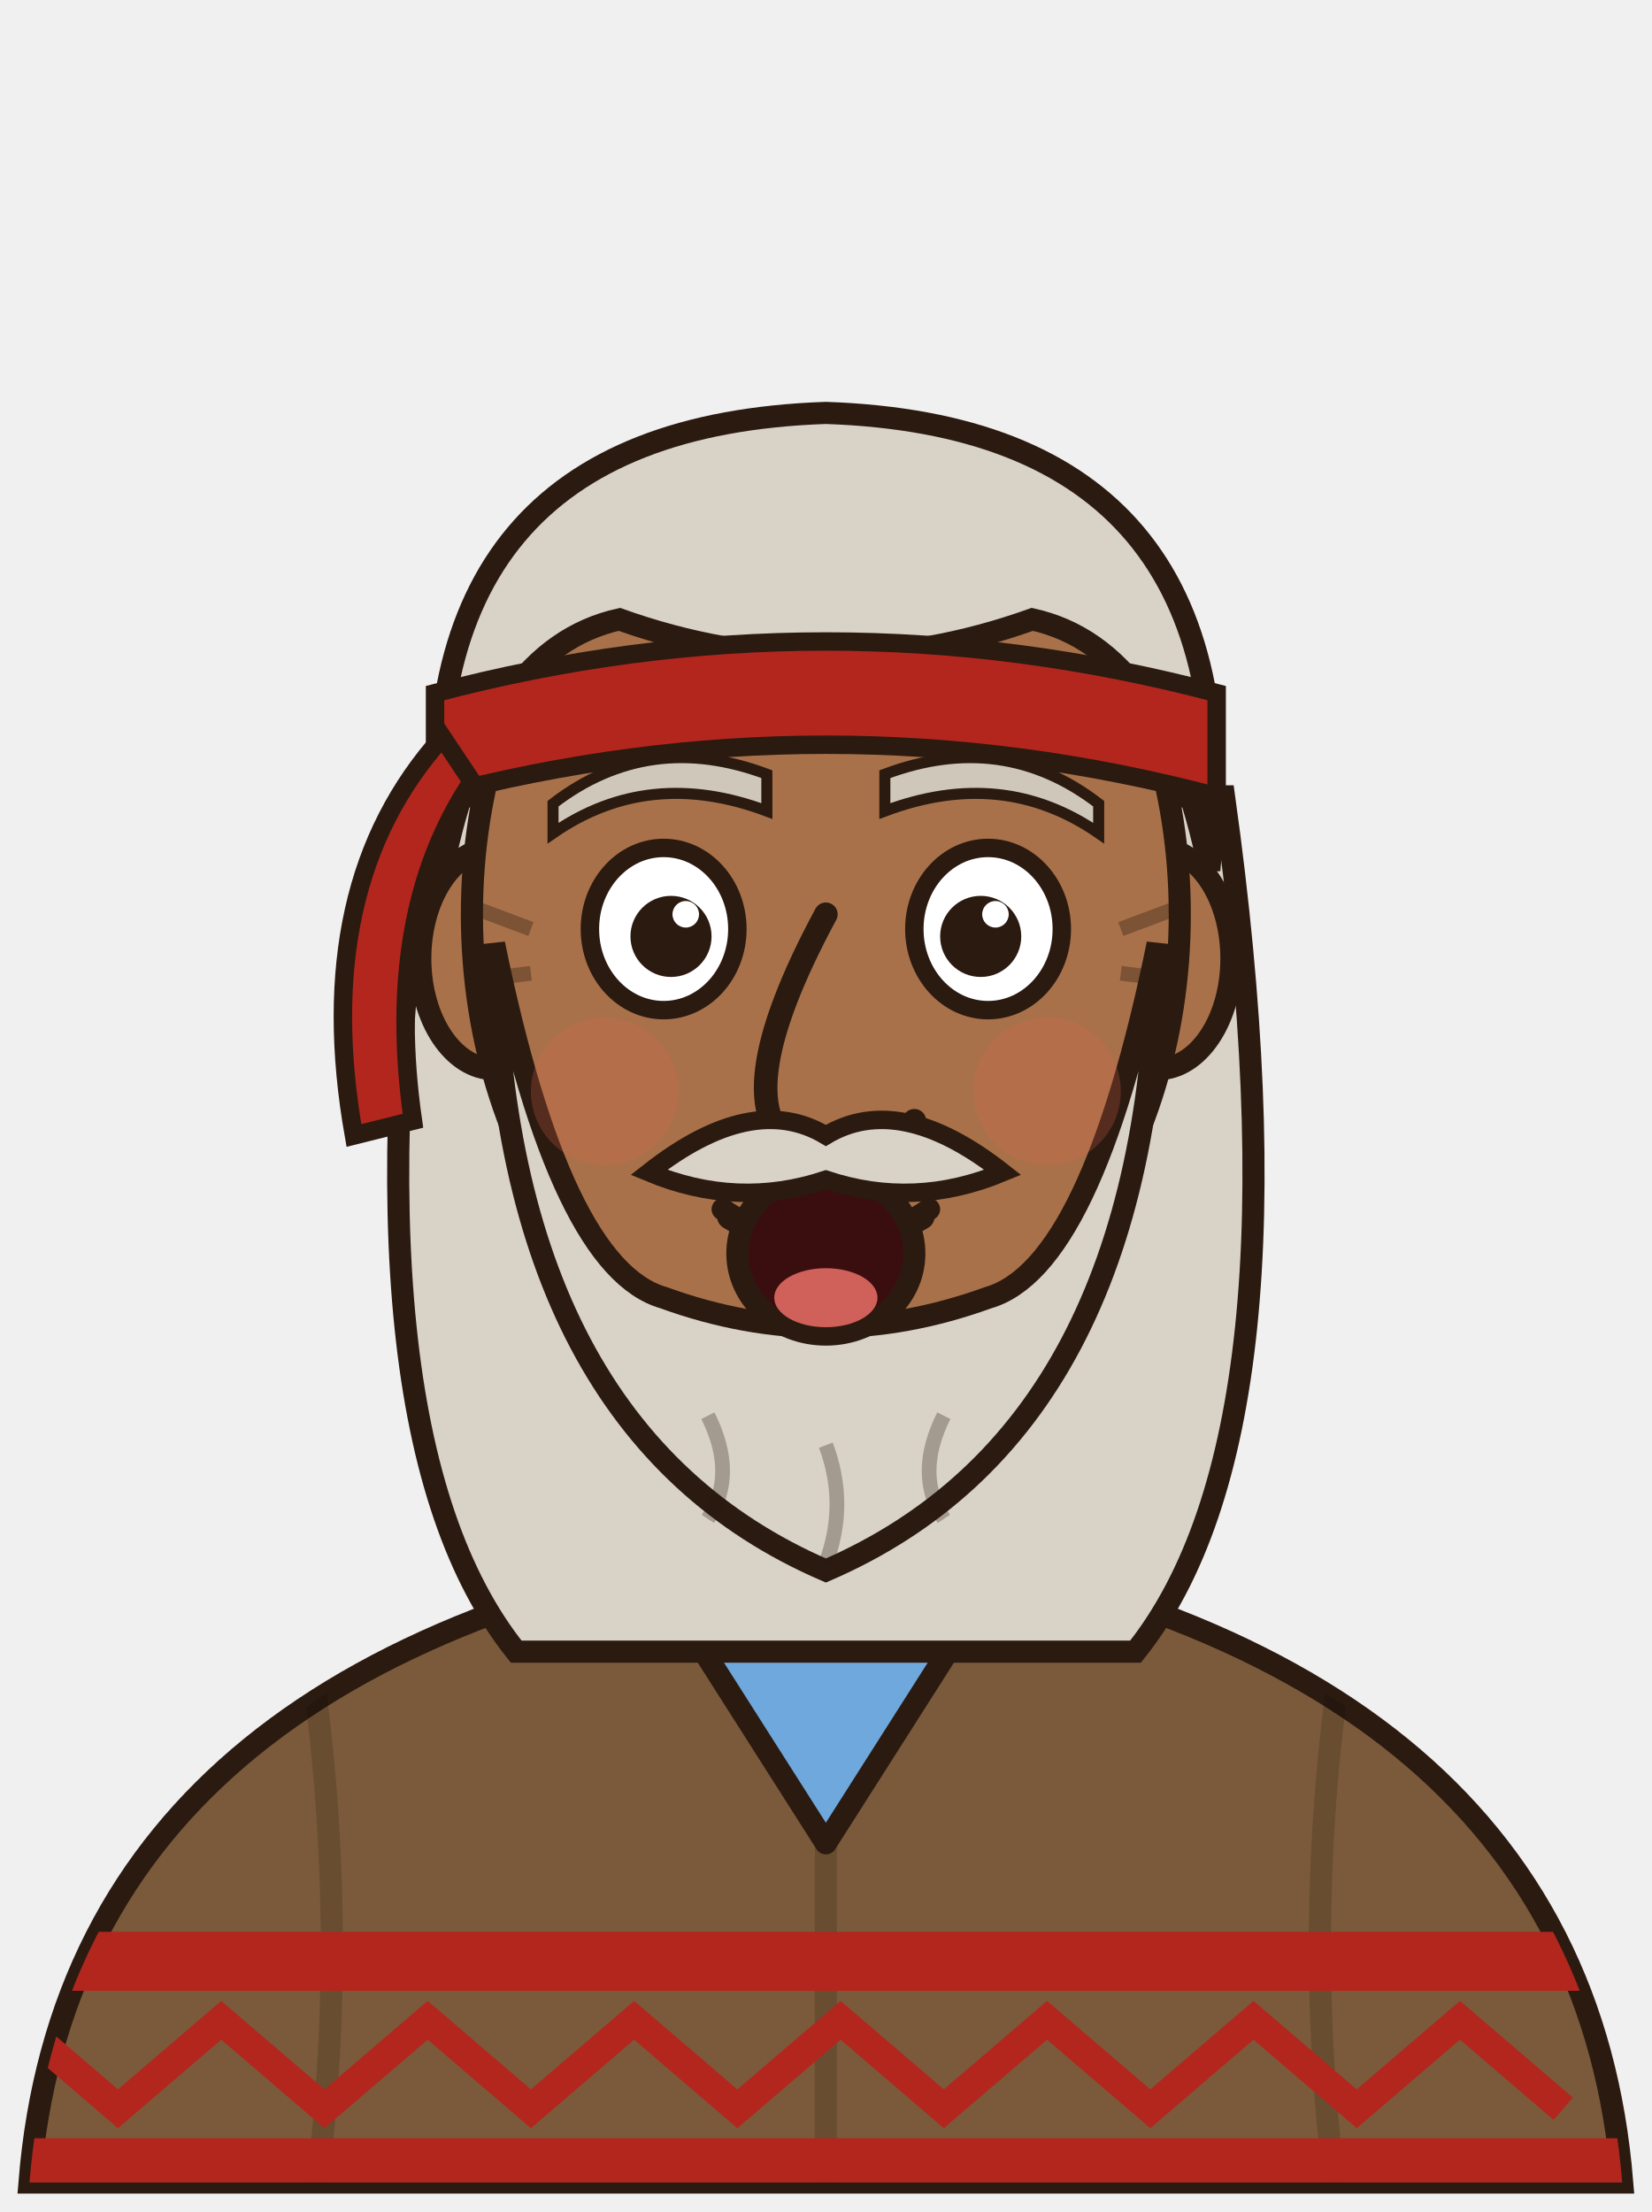
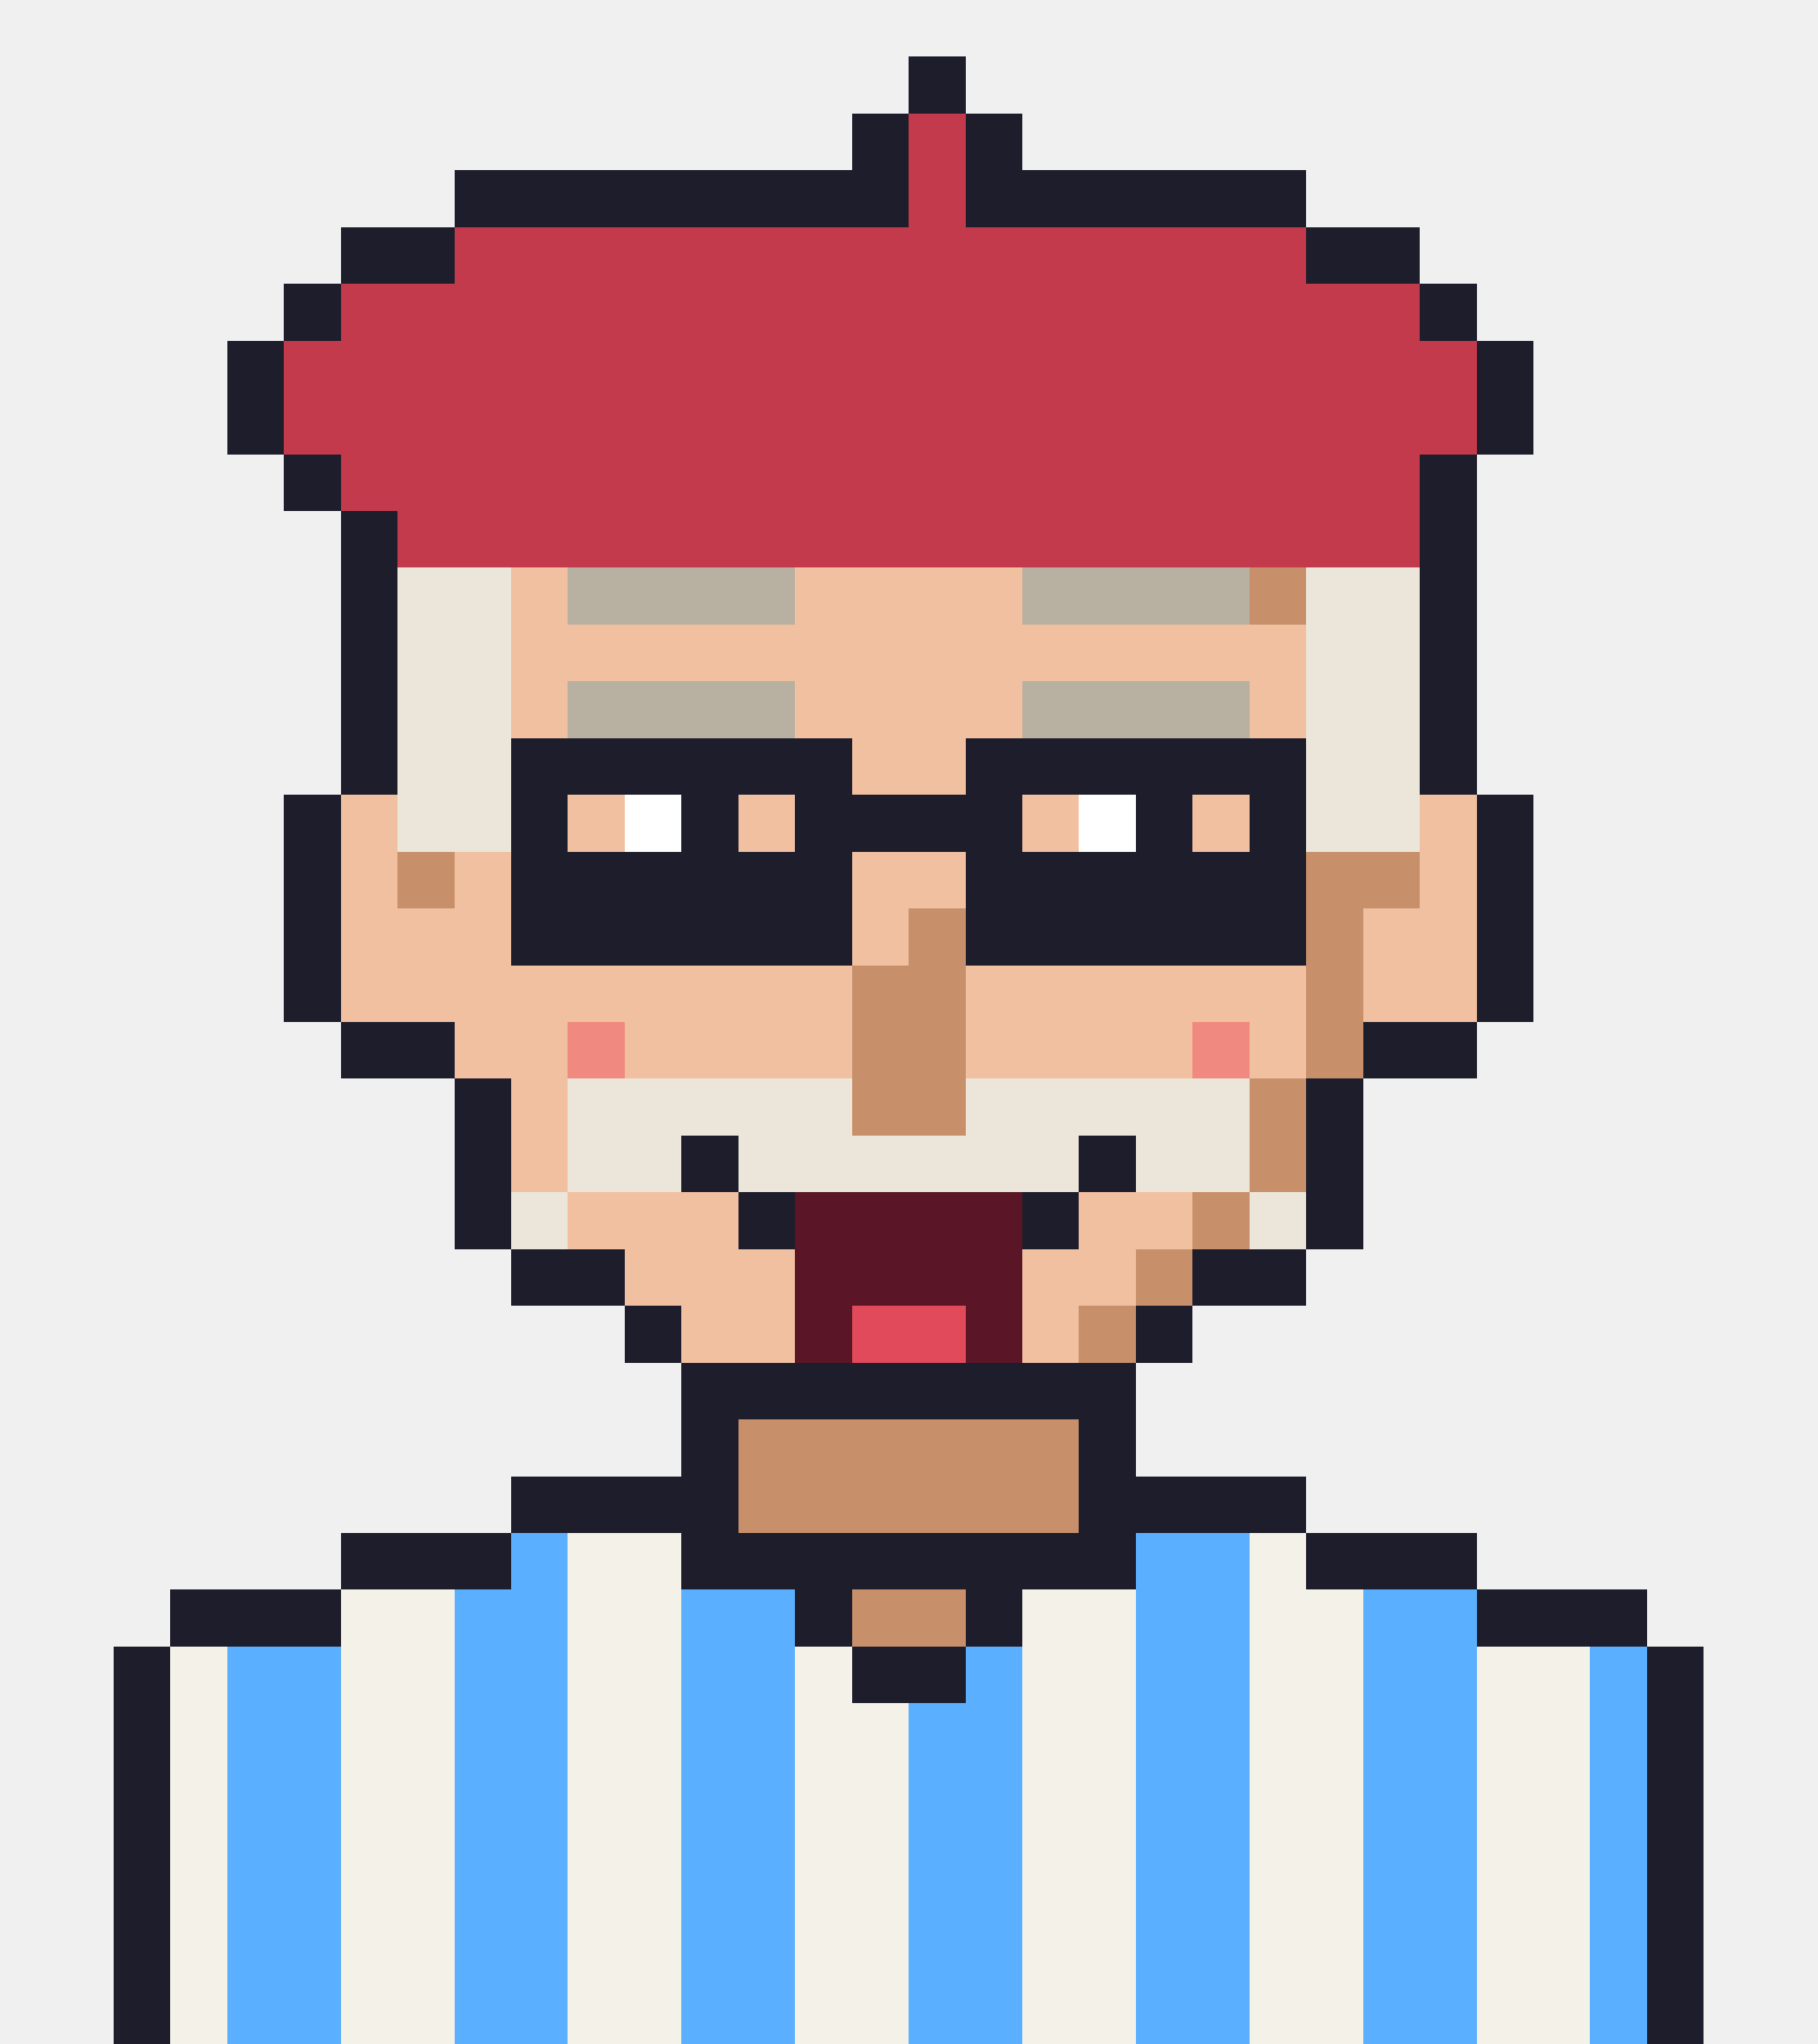
- <svg xmlns="http://www.w3.org/2000/svg" viewBox="-12 -24 224 300">
-   <defs>
-     <clipPath id="cp-g2">
-       <path d="M-8 272 Q-2 198 100 184 Q202 198 208 272 Z" />
-     </clipPath>
-   </defs>
+ <svg xmlns="http://www.w3.org/2000/svg" viewBox="0 0 32 36" shape-rendering="crispEdges" preserveAspectRatio="xMidYMax meet">
  <g class="respira">
-     <rect x="84" y="146" width="32" height="44" rx="10" fill="#a8714a" stroke="#2b1a10" stroke-width="3" />
-     <path d="M-8 272 Q-2 198 100 184 Q202 198 208 272 Z" fill="#7a5a3a" stroke="#2b1a10" stroke-width="3" />
-     <g clip-path="url(#cp-g2)">
-       <path d="M30 200 Q36 240 30 280 M170 200 Q164 240 170 280 M100 220 L100 280" stroke="#000" stroke-opacity=".15" stroke-width="3" fill="none" />
-       <rect x="-20" y="238" width="260" height="8" fill="#b3261e" />
-       <polyline points="-10,250 4,262 18,250 32,262 46,250 60,262 74,250 88,262 102,250 116,262 130,250 144,262 158,250 172,262 186,250 200,262 " fill="none" stroke="#b3261e" stroke-width="4" />
-       <rect x="-20" y="266" width="260" height="6" fill="#b3261e" />
+     <g class="cuerpo">
+       <rect x="13" y="22" width="6" height="1" fill="#1d1d2b" />
+       <rect x="12" y="23" width="1" height="1" fill="#1d1d2b" />
+       <rect x="13" y="23" width="6" height="1" fill="#c8906a" />
+       <rect x="19" y="23" width="1" height="1" fill="#1d1d2b" />
+       <rect x="12" y="24" width="1" height="1" fill="#1d1d2b" />
+       <rect x="13" y="24" width="6" height="1" fill="#c8906a" />
+       <rect x="19" y="24" width="1" height="1" fill="#1d1d2b" />
+       <rect x="12" y="25" width="1" height="1" fill="#1d1d2b" />
+       <rect x="13" y="25" width="6" height="1" fill="#c8906a" />
+       <rect x="19" y="25" width="1" height="1" fill="#1d1d2b" />
+       <rect x="9" y="26" width="4" height="1" fill="#1d1d2b" />
+       <rect x="13" y="26" width="6" height="1" fill="#c8906a" />
+       <rect x="19" y="26" width="4" height="1" fill="#1d1d2b" />
+       <rect x="6" y="27" width="3" height="1" fill="#1d1d2b" />
+       <rect x="9" y="27" width="1" height="1" fill="#5ab0ff" />
+       <rect x="10" y="27" width="2" height="1" fill="#f4f1e8" />
+       <rect x="12" y="27" width="8" height="1" fill="#1d1d2b" />
+       <rect x="20" y="27" width="2" height="1" fill="#5ab0ff" />
+       <rect x="22" y="27" width="1" height="1" fill="#f4f1e8" />
+       <rect x="23" y="27" width="3" height="1" fill="#1d1d2b" />
+       <rect x="3" y="28" width="3" height="1" fill="#1d1d2b" />
+       <rect x="6" y="28" width="2" height="1" fill="#f4f1e8" />
+       <rect x="8" y="28" width="2" height="1" fill="#5ab0ff" />
+       <rect x="10" y="28" width="2" height="1" fill="#f4f1e8" />
+       <rect x="12" y="28" width="2" height="1" fill="#5ab0ff" />
+       <rect x="14" y="28" width="1" height="1" fill="#1d1d2b" />
+       <rect x="15" y="28" width="2" height="1" fill="#c8906a" />
+       <rect x="17" y="28" width="1" height="1" fill="#1d1d2b" />
+       <rect x="18" y="28" width="2" height="1" fill="#f4f1e8" />
+       <rect x="20" y="28" width="2" height="1" fill="#5ab0ff" />
+       <rect x="22" y="28" width="2" height="1" fill="#f4f1e8" />
+       <rect x="24" y="28" width="2" height="1" fill="#5ab0ff" />
+       <rect x="26" y="28" width="3" height="1" fill="#1d1d2b" />
+       <rect x="2" y="29" width="1" height="1" fill="#1d1d2b" />
+       <rect x="3" y="29" width="1" height="1" fill="#f4f1e8" />
+       <rect x="4" y="29" width="2" height="1" fill="#5ab0ff" />
+       <rect x="6" y="29" width="2" height="1" fill="#f4f1e8" />
+       <rect x="8" y="29" width="2" height="1" fill="#5ab0ff" />
+       <rect x="10" y="29" width="2" height="1" fill="#f4f1e8" />
+       <rect x="12" y="29" width="2" height="1" fill="#5ab0ff" />
+       <rect x="14" y="29" width="1" height="1" fill="#f4f1e8" />
+       <rect x="15" y="29" width="2" height="1" fill="#1d1d2b" />
+       <rect x="17" y="29" width="1" height="1" fill="#5ab0ff" />
+       <rect x="18" y="29" width="2" height="1" fill="#f4f1e8" />
+       <rect x="20" y="29" width="2" height="1" fill="#5ab0ff" />
+       <rect x="22" y="29" width="2" height="1" fill="#f4f1e8" />
+       <rect x="24" y="29" width="2" height="1" fill="#5ab0ff" />
+       <rect x="26" y="29" width="2" height="1" fill="#f4f1e8" />
+       <rect x="28" y="29" width="1" height="1" fill="#5ab0ff" />
+       <rect x="29" y="29" width="1" height="1" fill="#1d1d2b" />
+       <rect x="2" y="30" width="1" height="1" fill="#1d1d2b" />
+       <rect x="3" y="30" width="1" height="1" fill="#f4f1e8" />
+       <rect x="4" y="30" width="2" height="1" fill="#5ab0ff" />
+       <rect x="6" y="30" width="2" height="1" fill="#f4f1e8" />
+       <rect x="8" y="30" width="2" height="1" fill="#5ab0ff" />
+       <rect x="10" y="30" width="2" height="1" fill="#f4f1e8" />
+       <rect x="12" y="30" width="2" height="1" fill="#5ab0ff" />
+       <rect x="14" y="30" width="2" height="1" fill="#f4f1e8" />
+       <rect x="16" y="30" width="2" height="1" fill="#5ab0ff" />
+       <rect x="18" y="30" width="2" height="1" fill="#f4f1e8" />
+       <rect x="20" y="30" width="2" height="1" fill="#5ab0ff" />
+       <rect x="22" y="30" width="2" height="1" fill="#f4f1e8" />
+       <rect x="24" y="30" width="2" height="1" fill="#5ab0ff" />
+       <rect x="26" y="30" width="2" height="1" fill="#f4f1e8" />
+       <rect x="28" y="30" width="1" height="1" fill="#5ab0ff" />
+       <rect x="29" y="30" width="1" height="1" fill="#1d1d2b" />
+       <rect x="2" y="31" width="1" height="1" fill="#1d1d2b" />
+       <rect x="3" y="31" width="1" height="1" fill="#f4f1e8" />
+       <rect x="4" y="31" width="2" height="1" fill="#5ab0ff" />
+       <rect x="6" y="31" width="2" height="1" fill="#f4f1e8" />
+       <rect x="8" y="31" width="2" height="1" fill="#5ab0ff" />
+       <rect x="10" y="31" width="2" height="1" fill="#f4f1e8" />
+       <rect x="12" y="31" width="2" height="1" fill="#5ab0ff" />
+       <rect x="14" y="31" width="2" height="1" fill="#f4f1e8" />
+       <rect x="16" y="31" width="2" height="1" fill="#5ab0ff" />
+       <rect x="18" y="31" width="2" height="1" fill="#f4f1e8" />
+       <rect x="20" y="31" width="2" height="1" fill="#5ab0ff" />
+       <rect x="22" y="31" width="2" height="1" fill="#f4f1e8" />
+       <rect x="24" y="31" width="2" height="1" fill="#5ab0ff" />
+       <rect x="26" y="31" width="2" height="1" fill="#f4f1e8" />
+       <rect x="28" y="31" width="1" height="1" fill="#5ab0ff" />
+       <rect x="29" y="31" width="1" height="1" fill="#1d1d2b" />
+       <rect x="2" y="32" width="1" height="1" fill="#1d1d2b" />
+       <rect x="3" y="32" width="1" height="1" fill="#f4f1e8" />
+       <rect x="4" y="32" width="2" height="1" fill="#5ab0ff" />
+       <rect x="6" y="32" width="2" height="1" fill="#f4f1e8" />
+       <rect x="8" y="32" width="2" height="1" fill="#5ab0ff" />
+       <rect x="10" y="32" width="2" height="1" fill="#f4f1e8" />
+       <rect x="12" y="32" width="2" height="1" fill="#5ab0ff" />
+       <rect x="14" y="32" width="2" height="1" fill="#f4f1e8" />
+       <rect x="16" y="32" width="2" height="1" fill="#5ab0ff" />
+       <rect x="18" y="32" width="2" height="1" fill="#f4f1e8" />
+       <rect x="20" y="32" width="2" height="1" fill="#5ab0ff" />
+       <rect x="22" y="32" width="2" height="1" fill="#f4f1e8" />
+       <rect x="24" y="32" width="2" height="1" fill="#5ab0ff" />
+       <rect x="26" y="32" width="2" height="1" fill="#f4f1e8" />
+       <rect x="28" y="32" width="1" height="1" fill="#5ab0ff" />
+       <rect x="29" y="32" width="1" height="1" fill="#1d1d2b" />
+       <rect x="2" y="33" width="1" height="1" fill="#1d1d2b" />
+       <rect x="3" y="33" width="1" height="1" fill="#f4f1e8" />
+       <rect x="4" y="33" width="2" height="1" fill="#5ab0ff" />
+       <rect x="6" y="33" width="2" height="1" fill="#f4f1e8" />
+       <rect x="8" y="33" width="2" height="1" fill="#5ab0ff" />
+       <rect x="10" y="33" width="2" height="1" fill="#f4f1e8" />
+       <rect x="12" y="33" width="2" height="1" fill="#5ab0ff" />
+       <rect x="14" y="33" width="2" height="1" fill="#f4f1e8" />
+       <rect x="16" y="33" width="2" height="1" fill="#5ab0ff" />
+       <rect x="18" y="33" width="2" height="1" fill="#f4f1e8" />
+       <rect x="20" y="33" width="2" height="1" fill="#5ab0ff" />
+       <rect x="22" y="33" width="2" height="1" fill="#f4f1e8" />
+       <rect x="24" y="33" width="2" height="1" fill="#5ab0ff" />
+       <rect x="26" y="33" width="2" height="1" fill="#f4f1e8" />
+       <rect x="28" y="33" width="1" height="1" fill="#5ab0ff" />
+       <rect x="29" y="33" width="1" height="1" fill="#1d1d2b" />
+       <rect x="2" y="34" width="1" height="1" fill="#1d1d2b" />
+       <rect x="3" y="34" width="1" height="1" fill="#f4f1e8" />
+       <rect x="4" y="34" width="2" height="1" fill="#5ab0ff" />
+       <rect x="6" y="34" width="2" height="1" fill="#f4f1e8" />
+       <rect x="8" y="34" width="2" height="1" fill="#5ab0ff" />
+       <rect x="10" y="34" width="2" height="1" fill="#f4f1e8" />
+       <rect x="12" y="34" width="2" height="1" fill="#5ab0ff" />
+       <rect x="14" y="34" width="2" height="1" fill="#f4f1e8" />
+       <rect x="16" y="34" width="2" height="1" fill="#5ab0ff" />
+       <rect x="18" y="34" width="2" height="1" fill="#f4f1e8" />
+       <rect x="20" y="34" width="2" height="1" fill="#5ab0ff" />
+       <rect x="22" y="34" width="2" height="1" fill="#f4f1e8" />
+       <rect x="24" y="34" width="2" height="1" fill="#5ab0ff" />
+       <rect x="26" y="34" width="2" height="1" fill="#f4f1e8" />
+       <rect x="28" y="34" width="1" height="1" fill="#5ab0ff" />
+       <rect x="29" y="34" width="1" height="1" fill="#1d1d2b" />
+       <rect x="2" y="35" width="1" height="1" fill="#1d1d2b" />
+       <rect x="3" y="35" width="1" height="1" fill="#f4f1e8" />
+       <rect x="4" y="35" width="2" height="1" fill="#5ab0ff" />
+       <rect x="6" y="35" width="2" height="1" fill="#f4f1e8" />
+       <rect x="8" y="35" width="2" height="1" fill="#5ab0ff" />
+       <rect x="10" y="35" width="2" height="1" fill="#f4f1e8" />
+       <rect x="12" y="35" width="2" height="1" fill="#5ab0ff" />
+       <rect x="14" y="35" width="2" height="1" fill="#f4f1e8" />
+       <rect x="16" y="35" width="2" height="1" fill="#5ab0ff" />
+       <rect x="18" y="35" width="2" height="1" fill="#f4f1e8" />
+       <rect x="20" y="35" width="2" height="1" fill="#5ab0ff" />
+       <rect x="22" y="35" width="2" height="1" fill="#f4f1e8" />
+       <rect x="24" y="35" width="2" height="1" fill="#5ab0ff" />
+       <rect x="26" y="35" width="2" height="1" fill="#f4f1e8" />
+       <rect x="28" y="35" width="1" height="1" fill="#5ab0ff" />
+       <rect x="29" y="35" width="1" height="1" fill="#1d1d2b" />
    </g>
-     <path d="M72 182 L128 182 L100 226 Z" fill="#6fa8dc" stroke="#2b1a10" stroke-width="3" stroke-linejoin="round" />
-     <circle cx="100" cy="188" r="7" fill="#6fa8dc" stroke="#2b1a10" stroke-width="2.5" />
    <g class="cabeza">
-       <path d="M46 84 Q34 170 58 200 L142 200 Q166 170 154 84Z" fill="#d9d3c7" stroke="#2b1a10" stroke-width="3" />
-       <ellipse cx="55" cy="106" rx="10" ry="15" fill="#a8714a" stroke="#2b1a10" stroke-width="3" />
-       <ellipse cx="145" cy="106" rx="10" ry="15" fill="#a8714a" stroke="#2b1a10" stroke-width="3" />
-       <ellipse cx="100" cy="100" rx="48" ry="63" fill="#a8714a" stroke="#2b1a10" stroke-width="3" />
-       <path d="M55 104 Q56 170 100 189 Q144 170 145 104       Q136 148 122 152 Q100 160 78 152 Q64 148 55 104Z" fill="#d9d3c7" stroke="#2b1a10" stroke-width="3" />
-       <path d="M84 168 q4 8 0 14 M100 172 q3 8 0 16 M116 168 q-4 8 0 14" stroke="#2b1a10" stroke-opacity=".3" stroke-width="2" fill="none" />
-       <path d="M80 70 Q100 64 120 70 M84 62 Q100 57 116 62" stroke="#2b1a10" stroke-opacity=".35" stroke-width="2" fill="none" />
-       <path d="M60 102 l-8 -3 M60 108 l-8 1 M140 102 l8 -3 M140 108 l8 1" stroke="#2b1a10" stroke-opacity=".35" stroke-width="2" />
-       <circle cx="70" cy="124" r="10" fill="#d8644a" opacity=".25" />
-       <circle cx="130" cy="124" r="10" fill="#d8644a" opacity=".25" />
-       <g transform="translate(78 102)">
-         <g class="anim ojo ojo-i">
-           <g class="parpadeo">
-             <ellipse rx="10" ry="11" fill="#fff" stroke="#2b1a10" stroke-width="2.5" />
-             <circle cx="1" cy="1" r="5.5" fill="#2b1a10" />
-             <circle cx="3" cy="-2" r="1.8" fill="#fff" />
-           </g>
-         </g>
-       </g>
-       <g transform="translate(122 102)">
-         <g class="anim ojo ojo-d">
-           <g class="parpadeo">
-             <ellipse rx="10" ry="11" fill="#fff" stroke="#2b1a10" stroke-width="2.5" />
-             <circle cx="-1" cy="1" r="5.5" fill="#2b1a10" />
-             <circle cx="1" cy="-2" r="1.8" fill="#fff" />
-           </g>
-         </g>
-       </g>
-       <g transform="translate(78 82)">
-         <path class="anim ceja ceja-i" d="M-15 3 Q-2 -7 14 -1 L14 4 Q-2 -2 -15 7Z" fill="#cfc8ba" stroke="#2b1a10" stroke-width="1.5" />
-       </g>
-       <g transform="translate(122 82)">
-         <path class="anim ceja ceja-d" d="M15 3 Q2 -7 -14 -1 L-14 4 Q2 -2 15 7Z" fill="#cfc8ba" stroke="#2b1a10" stroke-width="1.5" />
-       </g>
-       <path d="M100 100 Q86 126 96 132 Q104 136 112 128" fill="none" stroke="#2b1a10" stroke-width="3.2" stroke-linecap="round" />
-       <g transform="translate(100 142)">
-         <g class="anim boca">
-           <rect x="-38" y="-20" width="76" height="40" fill="none" />
-           <path class="anim bv normal" d="M-13 -1 Q0 7 13 -1" fill="none" stroke="#2b1a10" stroke-width="3.5" stroke-linecap="round" />
-           <g class="anim bv mordida">
-             <path d="M-14 -2 Q0 8 14 -2" fill="#9a2e2e" stroke="#2b1a10" stroke-width="3" stroke-linecap="round" />
-             <rect x="-9" y="-3" width="18" height="6" rx="2" fill="#fff" stroke="#2b1a10" stroke-width="2" />
-           </g>
-           <g class="anim bv pico">
-             <ellipse cx="0" cy="1" rx="6" ry="7.5" fill="#c0504a" stroke="#2b1a10" stroke-width="3" />
-             <path d="M-3 1 Q0 3 3 1" stroke="#2b1a10" stroke-width="2" fill="none" />
-           </g>
-           <g class="anim bv abierta">
-             <ellipse cx="0" cy="4" rx="12" ry="11" fill="#3a0e0e" stroke="#2b1a10" stroke-width="3" />
-             <ellipse cx="0" cy="10" rx="7" ry="4" fill="#d0605a" />
-           </g>
-           <path d="M-24 -7 Q-10 -18 0 -12 Q10 -18 24 -7 Q12 -2 0 -6 Q-12 -2 -24 -7Z" fill="#d9d3c7" stroke="#2b1a10" stroke-width="2.5" />
-         </g>
-       </g>
-       <path d="M48 94 Q42 34 100 32 Q158 34 152 94 Q146 64 128 60 Q100 70 72 60 Q54 64 48 94Z" fill="#d9d3c7" stroke="#2b1a10" stroke-width="3" />
-       <path d="M47 70 Q100 56 153 70 L153 84 Q100 70 47 84Z" fill="#b3261e" stroke="#2b1a10" stroke-width="2.5" />
-       <path d="M48 76 Q30 96 36 130 L44 128 Q40 100 52 82Z" fill="#b3261e" stroke="#2b1a10" stroke-width="2.5" />
+       <rect x="16" y="1" width="1" height="1" fill="#1d1d2b" />
+       <rect x="15" y="2" width="1" height="1" fill="#1d1d2b" />
+       <rect x="16" y="2" width="1" height="1" fill="#c23a4c" />
+       <rect x="17" y="2" width="1" height="1" fill="#1d1d2b" />
+       <rect x="8" y="3" width="8" height="1" fill="#1d1d2b" />
+       <rect x="16" y="3" width="1" height="1" fill="#c23a4c" />
+       <rect x="17" y="3" width="6" height="1" fill="#1d1d2b" />
+       <rect x="6" y="4" width="2" height="1" fill="#1d1d2b" />
+       <rect x="8" y="4" width="15" height="1" fill="#c23a4c" />
+       <rect x="23" y="4" width="2" height="1" fill="#1d1d2b" />
+       <rect x="5" y="5" width="1" height="1" fill="#1d1d2b" />
+       <rect x="6" y="5" width="19" height="1" fill="#c23a4c" />
+       <rect x="25" y="5" width="1" height="1" fill="#1d1d2b" />
+       <rect x="4" y="6" width="1" height="1" fill="#1d1d2b" />
+       <rect x="5" y="6" width="21" height="1" fill="#c23a4c" />
+       <rect x="26" y="6" width="1" height="1" fill="#1d1d2b" />
+       <rect x="4" y="7" width="1" height="1" fill="#1d1d2b" />
+       <rect x="5" y="7" width="21" height="1" fill="#c23a4c" />
+       <rect x="26" y="7" width="1" height="1" fill="#1d1d2b" />
+       <rect x="5" y="8" width="1" height="1" fill="#1d1d2b" />
+       <rect x="6" y="8" width="19" height="1" fill="#c23a4c" />
+       <rect x="25" y="8" width="1" height="1" fill="#1d1d2b" />
+       <rect x="6" y="9" width="1" height="1" fill="#1d1d2b" />
+       <rect x="7" y="9" width="18" height="1" fill="#c23a4c" />
+       <rect x="25" y="9" width="1" height="1" fill="#1d1d2b" />
+       <rect x="6" y="10" width="1" height="1" fill="#1d1d2b" />
+       <rect x="7" y="10" width="2" height="1" fill="#ece6da" />
+       <rect x="9" y="10" width="13" height="1" fill="#f0c0a0" />
+       <rect x="22" y="10" width="1" height="1" fill="#c8906a" />
+       <rect x="23" y="10" width="2" height="1" fill="#ece6da" />
+       <rect x="25" y="10" width="1" height="1" fill="#1d1d2b" />
+       <rect x="6" y="11" width="1" height="1" fill="#1d1d2b" />
+       <rect x="7" y="11" width="2" height="1" fill="#ece6da" />
+       <rect x="9" y="11" width="14" height="1" fill="#f0c0a0" />
+       <rect x="23" y="11" width="2" height="1" fill="#ece6da" />
+       <rect x="25" y="11" width="1" height="1" fill="#1d1d2b" />
+       <rect x="6" y="12" width="1" height="1" fill="#1d1d2b" />
+       <rect x="7" y="12" width="2" height="1" fill="#ece6da" />
+       <rect x="9" y="12" width="14" height="1" fill="#f0c0a0" />
+       <rect x="23" y="12" width="2" height="1" fill="#ece6da" />
+       <rect x="25" y="12" width="1" height="1" fill="#1d1d2b" />
+       <rect x="6" y="13" width="1" height="1" fill="#1d1d2b" />
+       <rect x="7" y="13" width="2" height="1" fill="#ece6da" />
+       <rect x="9" y="13" width="14" height="1" fill="#f0c0a0" />
+       <rect x="23" y="13" width="2" height="1" fill="#ece6da" />
+       <rect x="25" y="13" width="1" height="1" fill="#1d1d2b" />
+       <rect x="5" y="14" width="1" height="1" fill="#1d1d2b" />
+       <rect x="6" y="14" width="1" height="1" fill="#f0c0a0" />
+       <rect x="7" y="14" width="2" height="1" fill="#ece6da" />
+       <rect x="9" y="14" width="14" height="1" fill="#f0c0a0" />
+       <rect x="23" y="14" width="2" height="1" fill="#ece6da" />
+       <rect x="25" y="14" width="1" height="1" fill="#f0c0a0" />
+       <rect x="26" y="14" width="1" height="1" fill="#1d1d2b" />
+       <rect x="5" y="15" width="1" height="1" fill="#1d1d2b" />
+       <rect x="6" y="15" width="1" height="1" fill="#f0c0a0" />
+       <rect x="7" y="15" width="1" height="1" fill="#c8906a" />
+       <rect x="8" y="15" width="15" height="1" fill="#f0c0a0" />
+       <rect x="23" y="15" width="2" height="1" fill="#c8906a" />
+       <rect x="25" y="15" width="1" height="1" fill="#f0c0a0" />
+       <rect x="26" y="15" width="1" height="1" fill="#1d1d2b" />
+       <rect x="5" y="16" width="1" height="1" fill="#1d1d2b" />
+       <rect x="6" y="16" width="10" height="1" fill="#f0c0a0" />
+       <rect x="16" y="16" width="1" height="1" fill="#c8906a" />
+       <rect x="17" y="16" width="6" height="1" fill="#f0c0a0" />
+       <rect x="23" y="16" width="1" height="1" fill="#c8906a" />
+       <rect x="24" y="16" width="2" height="1" fill="#f0c0a0" />
+       <rect x="26" y="16" width="1" height="1" fill="#1d1d2b" />
+       <rect x="5" y="17" width="1" height="1" fill="#1d1d2b" />
+       <rect x="6" y="17" width="9" height="1" fill="#f0c0a0" />
+       <rect x="15" y="17" width="2" height="1" fill="#c8906a" />
+       <rect x="17" y="17" width="6" height="1" fill="#f0c0a0" />
+       <rect x="23" y="17" width="1" height="1" fill="#c8906a" />
+       <rect x="24" y="17" width="2" height="1" fill="#f0c0a0" />
+       <rect x="26" y="17" width="1" height="1" fill="#1d1d2b" />
+       <rect x="6" y="18" width="2" height="1" fill="#1d1d2b" />
+       <rect x="8" y="18" width="2" height="1" fill="#f0c0a0" />
+       <rect x="10" y="18" width="1" height="1" fill="#f08a80" />
+       <rect x="11" y="18" width="4" height="1" fill="#f0c0a0" />
+       <rect x="15" y="18" width="2" height="1" fill="#c8906a" />
+       <rect x="17" y="18" width="4" height="1" fill="#f0c0a0" />
+       <rect x="21" y="18" width="1" height="1" fill="#f08a80" />
+       <rect x="22" y="18" width="1" height="1" fill="#f0c0a0" />
+       <rect x="23" y="18" width="1" height="1" fill="#c8906a" />
+       <rect x="24" y="18" width="2" height="1" fill="#1d1d2b" />
+       <rect x="8" y="19" width="1" height="1" fill="#1d1d2b" />
+       <rect x="9" y="19" width="1" height="1" fill="#f0c0a0" />
+       <rect x="10" y="19" width="5" height="1" fill="#ece6da" />
+       <rect x="15" y="19" width="2" height="1" fill="#c8906a" />
+       <rect x="17" y="19" width="5" height="1" fill="#ece6da" />
+       <rect x="22" y="19" width="1" height="1" fill="#c8906a" />
+       <rect x="23" y="19" width="1" height="1" fill="#1d1d2b" />
+       <rect x="8" y="20" width="1" height="1" fill="#1d1d2b" />
+       <rect x="9" y="20" width="1" height="1" fill="#f0c0a0" />
+       <rect x="10" y="20" width="12" height="1" fill="#ece6da" />
+       <rect x="22" y="20" width="1" height="1" fill="#c8906a" />
+       <rect x="23" y="20" width="1" height="1" fill="#1d1d2b" />
+       <rect x="8" y="21" width="1" height="1" fill="#1d1d2b" />
+       <rect x="9" y="21" width="1" height="1" fill="#ece6da" />
+       <rect x="10" y="21" width="11" height="1" fill="#f0c0a0" />
+       <rect x="21" y="21" width="1" height="1" fill="#c8906a" />
+       <rect x="22" y="21" width="1" height="1" fill="#ece6da" />
+       <rect x="23" y="21" width="1" height="1" fill="#1d1d2b" />
+       <rect x="9" y="22" width="2" height="1" fill="#1d1d2b" />
+       <rect x="11" y="22" width="9" height="1" fill="#f0c0a0" />
+       <rect x="20" y="22" width="1" height="1" fill="#c8906a" />
+       <rect x="21" y="22" width="2" height="1" fill="#1d1d2b" />
+       <rect x="11" y="23" width="1" height="1" fill="#1d1d2b" />
+       <rect x="12" y="23" width="7" height="1" fill="#f0c0a0" />
+       <rect x="19" y="23" width="1" height="1" fill="#c8906a" />
+       <rect x="20" y="23" width="1" height="1" fill="#1d1d2b" />
+       <rect x="12" y="24" width="8" height="1" fill="#1d1d2b" />
+       <g class="capa ojo-i parpadeo">
+         <rect x="11" y="14" width="1" height="1" fill="#ffffff" />
+         <rect x="12" y="14" width="1" height="1" fill="#1d1d2b" />
+         <rect x="11" y="15" width="2" height="1" fill="#1d1d2b" />
+       </g>
+       <g class="capa ojo-d parpadeo">
+         <rect x="19" y="14" width="1" height="1" fill="#ffffff" />
+         <rect x="20" y="14" width="1" height="1" fill="#1d1d2b" />
+         <rect x="19" y="15" width="2" height="1" fill="#1d1d2b" />
+       </g>
+       <g class="capa ojo-i-c">
+         <rect x="10" y="15" width="4" height="1" fill="#1d1d2b" />
+       </g>
+       <g class="capa ojo-d-c">
+         <rect x="18" y="15" width="4" height="1" fill="#1d1d2b" />
+       </g>
+       <g class="capa cejas">
+         <rect x="10" y="12" width="4" height="1" fill="#b8b0a0" />
+         <rect x="18" y="12" width="4" height="1" fill="#b8b0a0" />
+       </g>
+       <g class="capa cejas-arriba">
+         <rect x="10" y="10" width="4" height="1" fill="#b8b0a0" />
+         <rect x="18" y="10" width="4" height="1" fill="#b8b0a0" />
+       </g>
+       <g class="capa boca">
+         <rect x="14" y="21" width="4" height="1" fill="#1d1d2b" />
+       </g>
+       <g class="capa boca-der">
+         <rect x="19" y="20" width="1" height="1" fill="#1d1d2b" />
+         <rect x="16" y="21" width="3" height="1" fill="#1d1d2b" />
+       </g>
+       <g class="capa boca-izq">
+         <rect x="12" y="20" width="1" height="1" fill="#1d1d2b" />
+         <rect x="13" y="21" width="3" height="1" fill="#1d1d2b" />
+       </g>
+       <g class="capa boca-muerde">
+         <rect x="14" y="21" width="4" height="1" fill="#ffffff" />
+         <rect x="14" y="22" width="4" height="1" fill="#e04a5a" />
+       </g>
+       <g class="capa boca-trompa">
+         <rect x="15" y="21" width="1" height="1" fill="#1d1d2b" />
+         <rect x="16" y="21" width="1" height="1" fill="#e04a5a" />
+         <rect x="15" y="22" width="2" height="1" fill="#e04a5a" />
+       </g>
+       <g class="capa boca-abierta">
+         <rect x="14" y="21" width="4" height="1" fill="#5a1626" />
+         <rect x="14" y="22" width="4" height="1" fill="#5a1626" />
+         <rect x="14" y="23" width="1" height="1" fill="#5a1626" />
+         <rect x="15" y="23" width="2" height="1" fill="#e04a5a" />
+         <rect x="17" y="23" width="1" height="1" fill="#5a1626" />
+       </g>
+       <rect x="9" y="13" width="6" height="1" fill="#1d1d2b" />
+       <rect x="17" y="13" width="6" height="1" fill="#1d1d2b" />
+       <rect x="9" y="14" width="1" height="1" fill="#1d1d2b" />
+       <rect x="14" y="14" width="4" height="1" fill="#1d1d2b" />
+       <rect x="22" y="14" width="1" height="1" fill="#1d1d2b" />
+       <rect x="9" y="15" width="1" height="1" fill="#1d1d2b" />
+       <rect x="14" y="15" width="1" height="1" fill="#1d1d2b" />
+       <rect x="17" y="15" width="1" height="1" fill="#1d1d2b" />
+       <rect x="22" y="15" width="1" height="1" fill="#1d1d2b" />
+       <rect x="9" y="16" width="6" height="1" fill="#1d1d2b" />
+       <rect x="17" y="16" width="6" height="1" fill="#1d1d2b" />
    </g>
  </g>
</svg>
